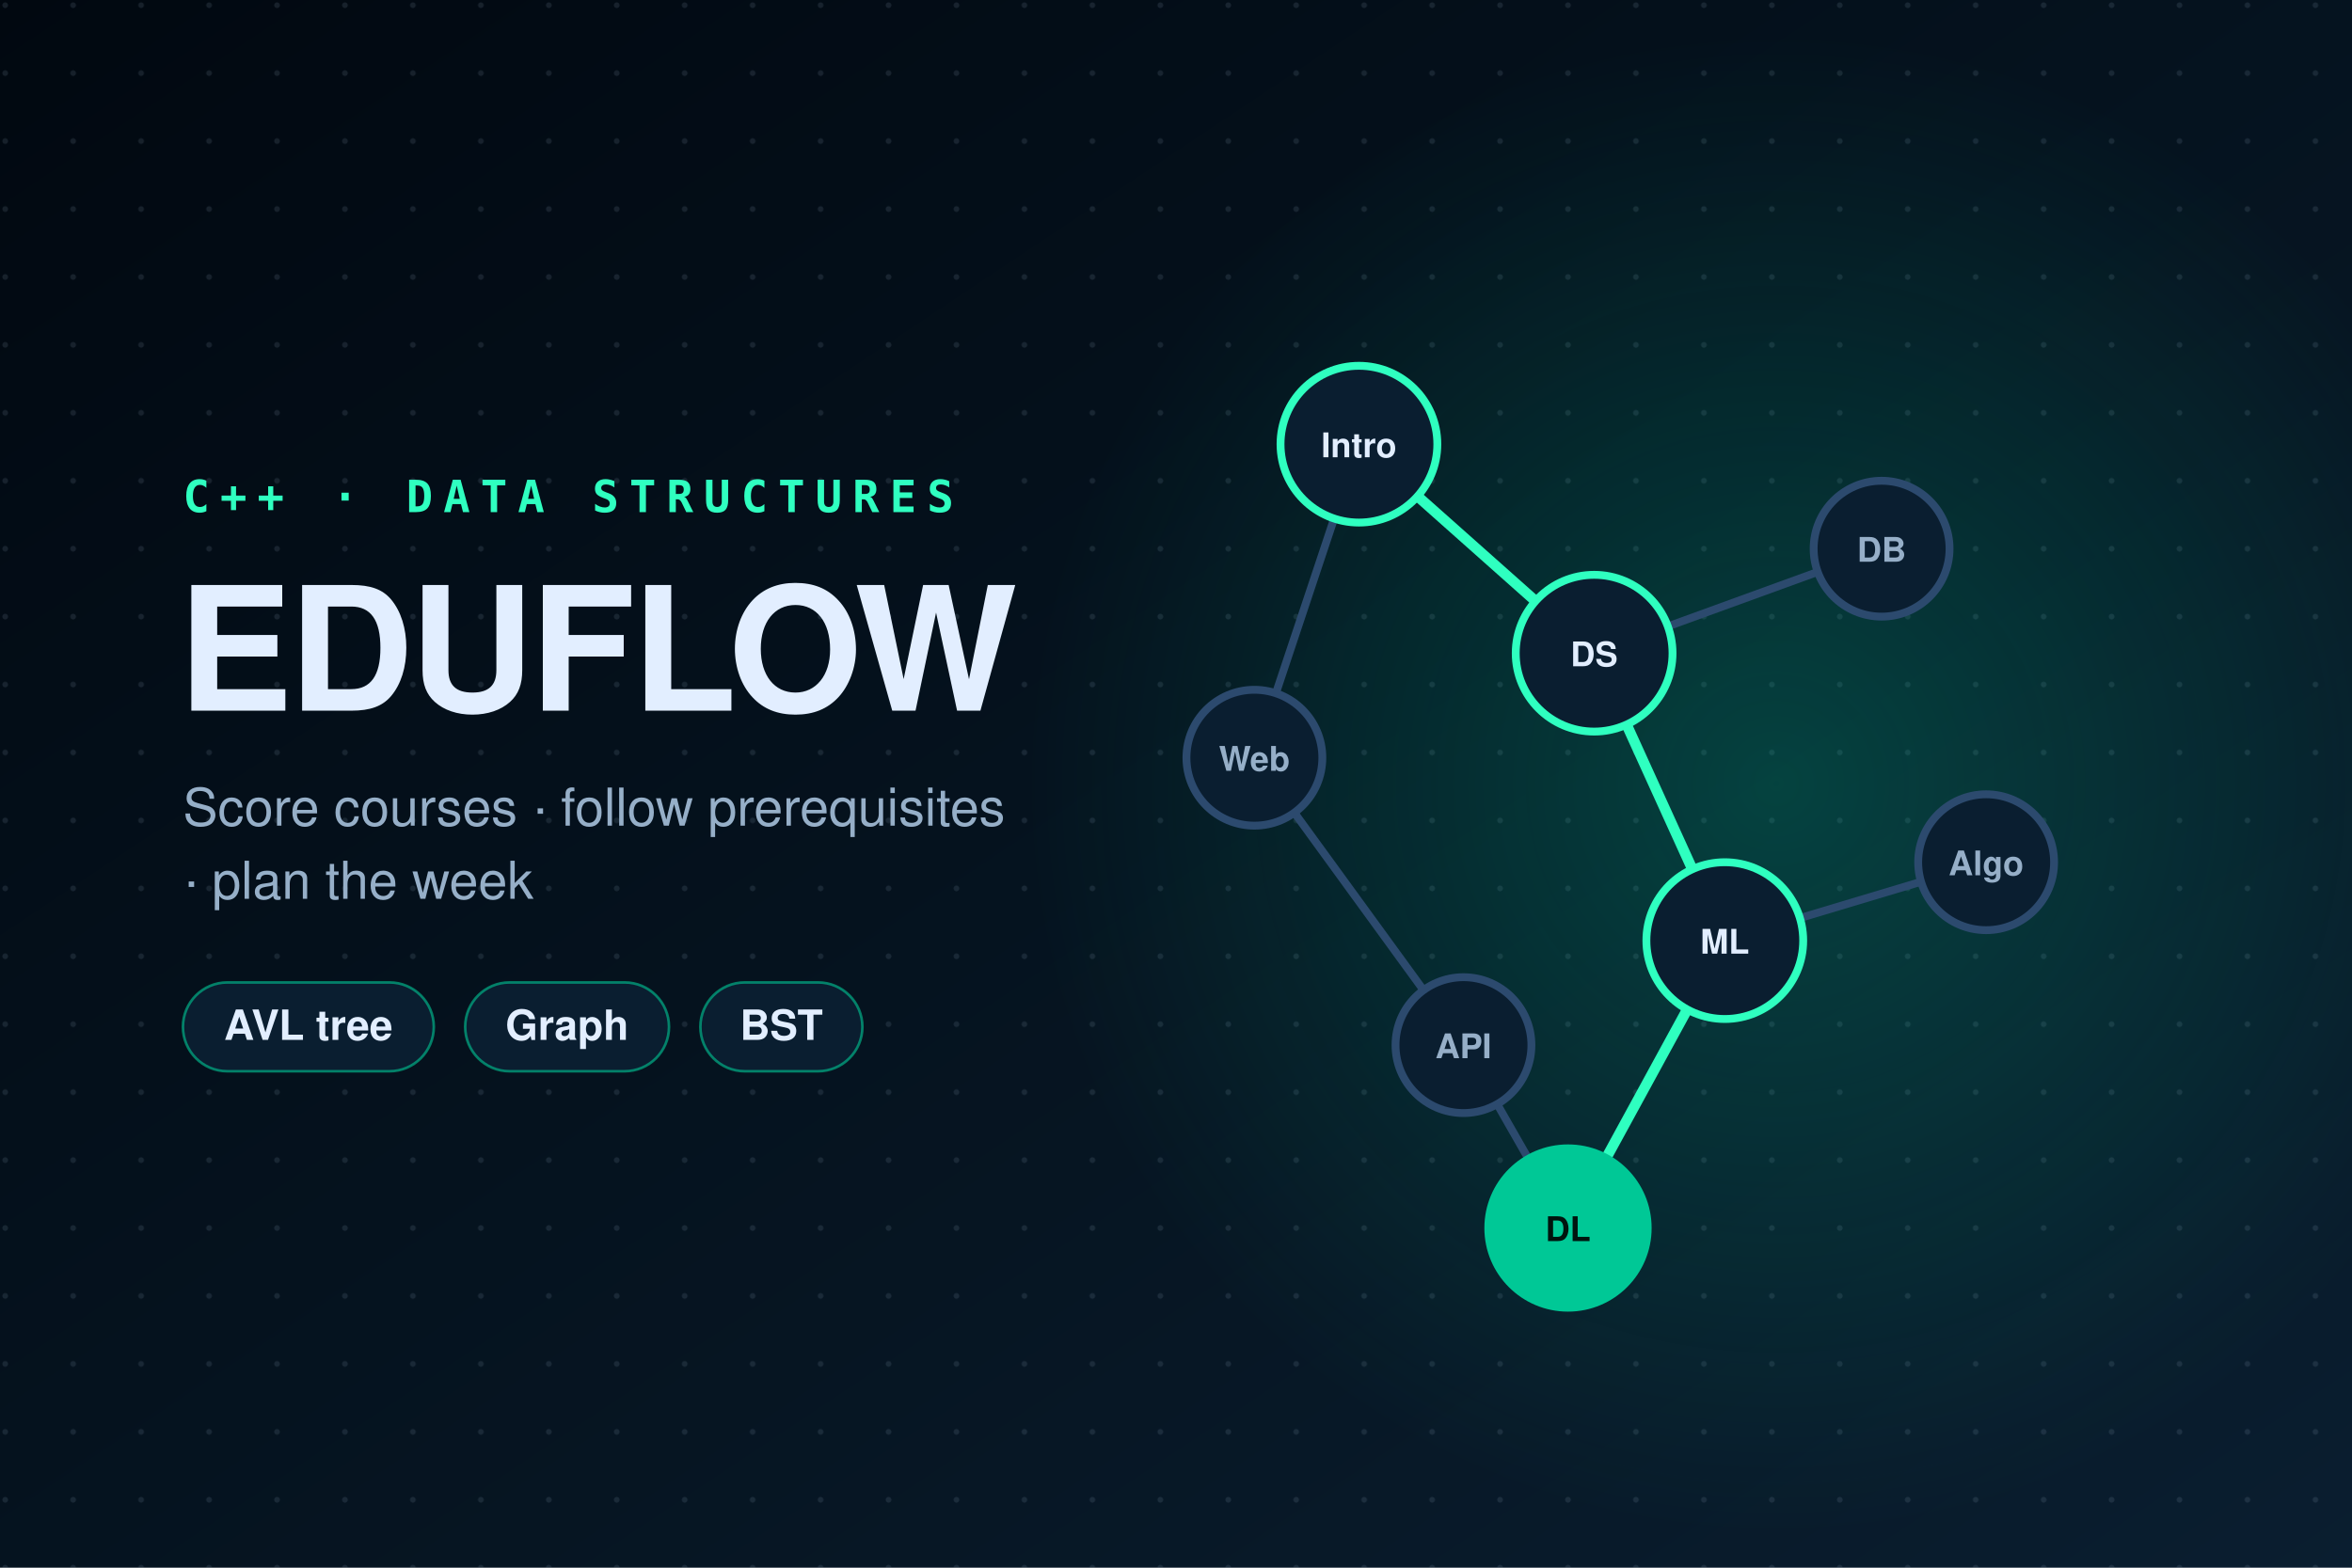
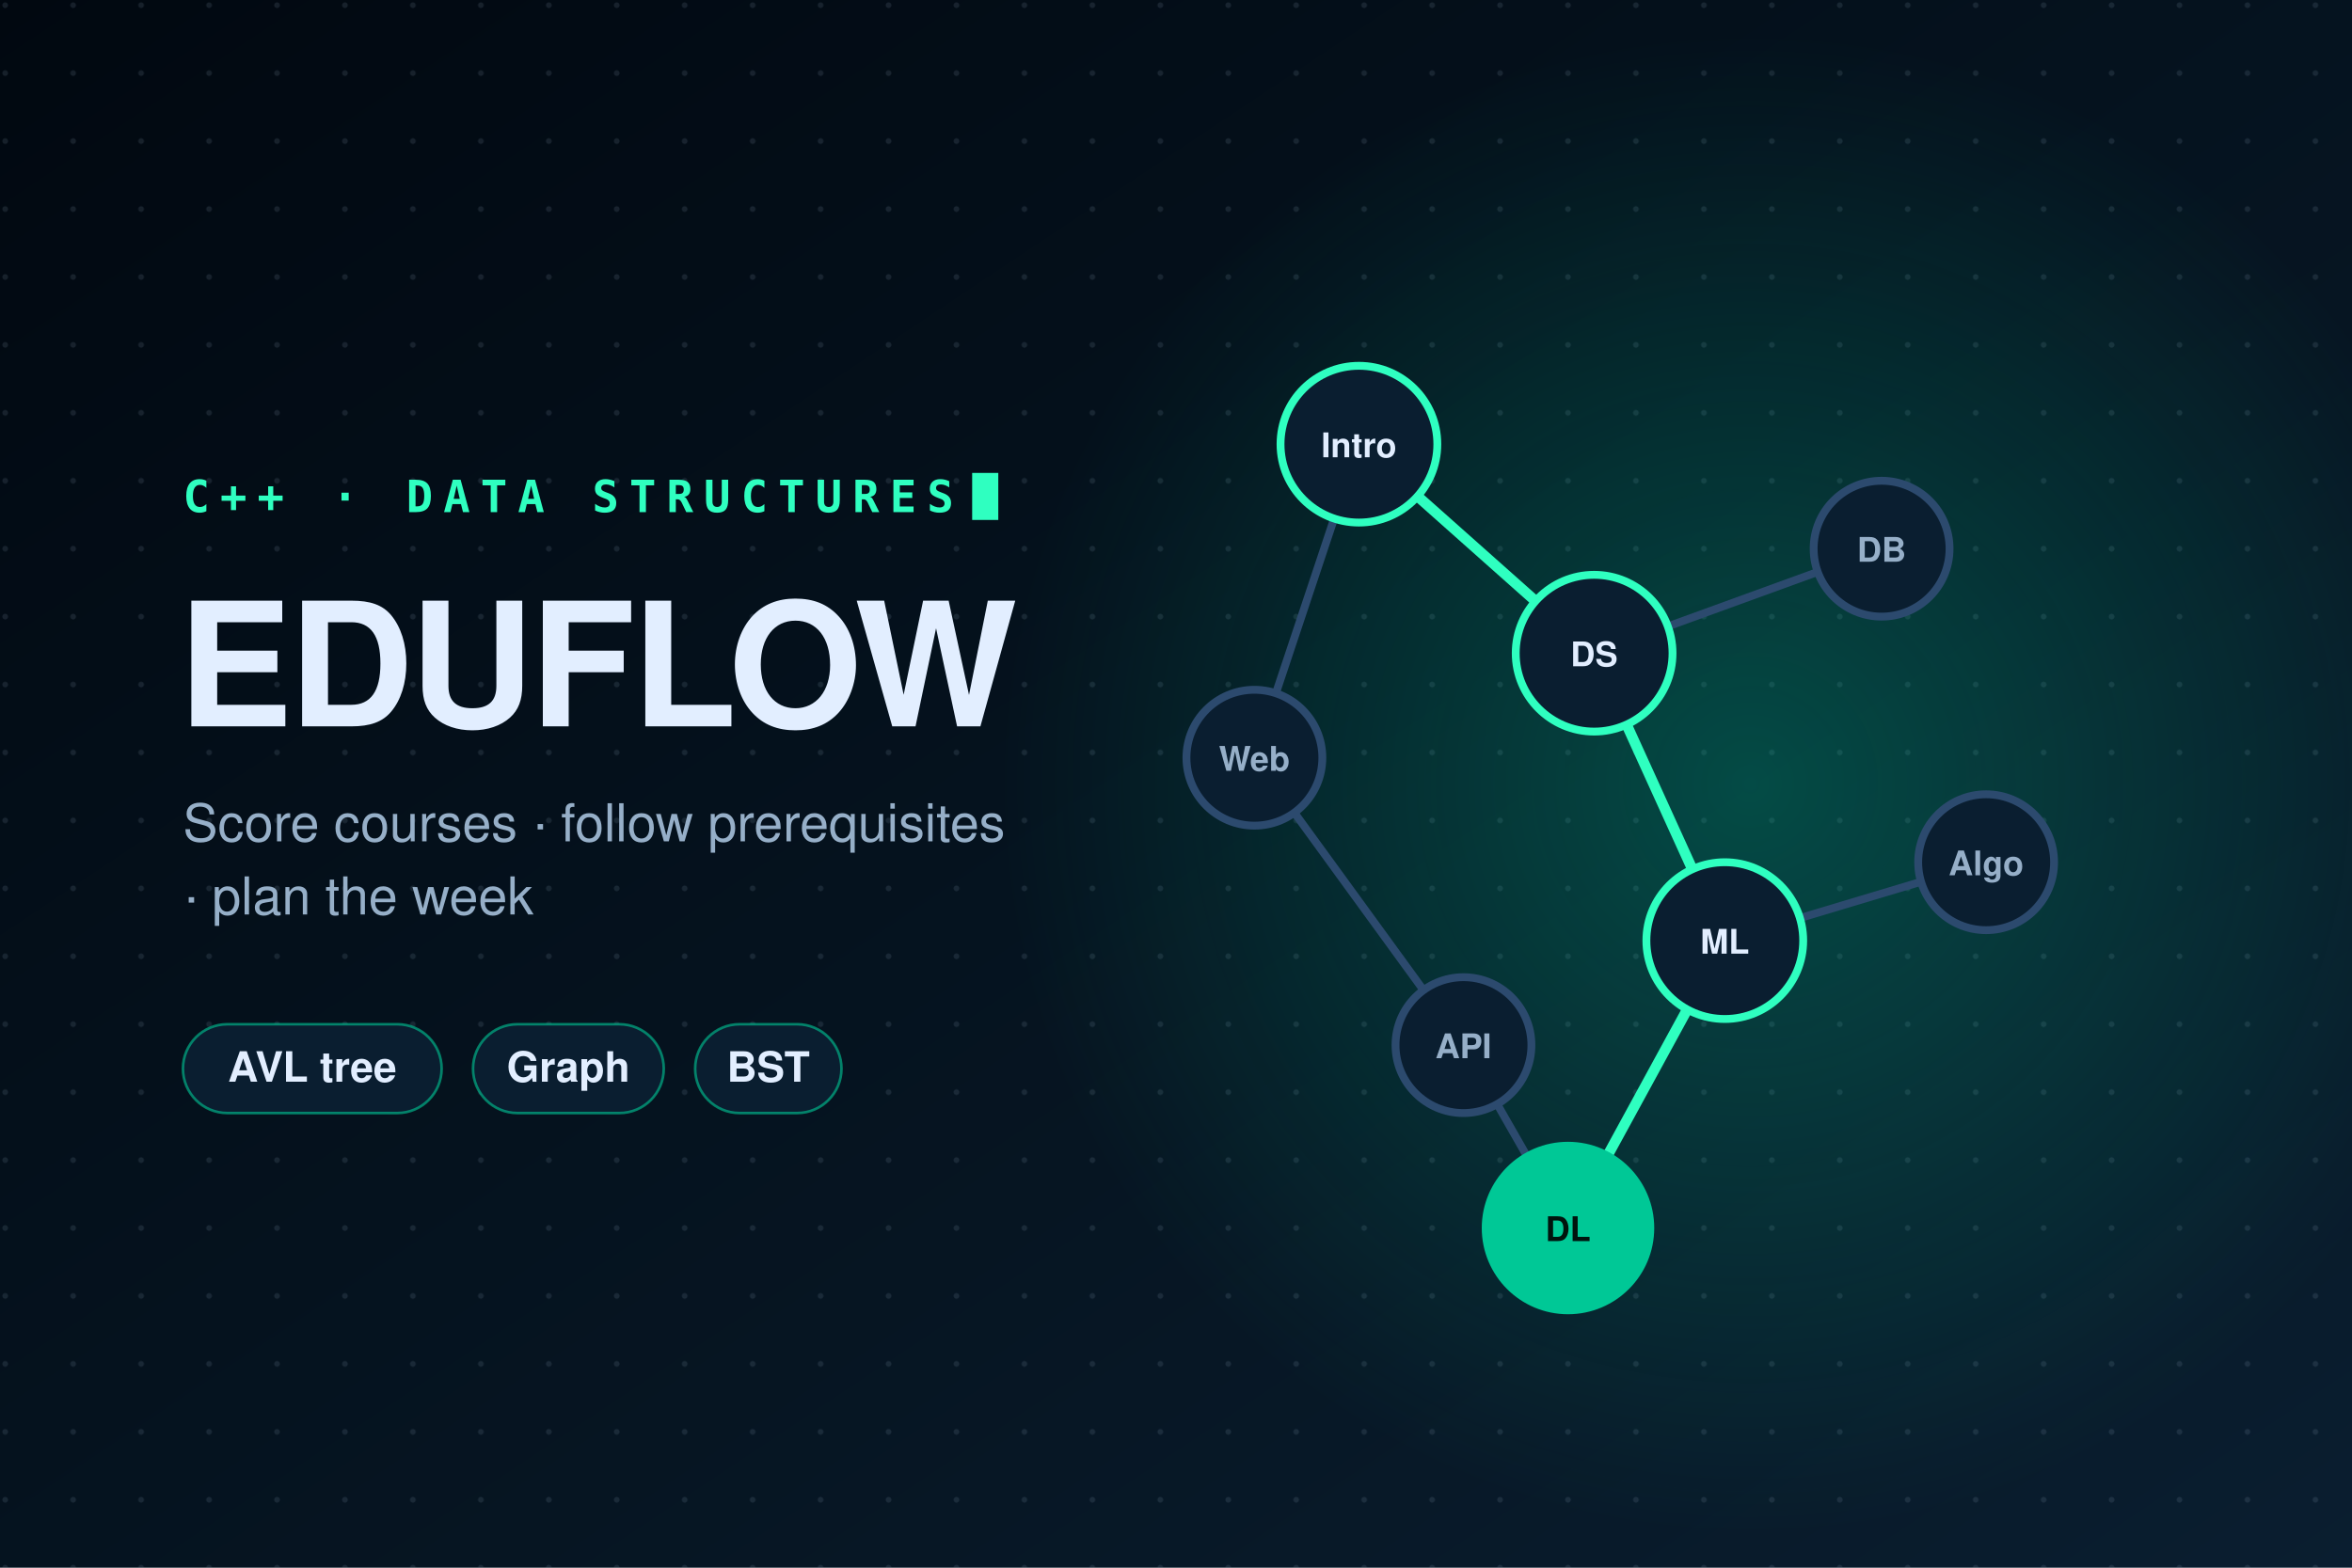
<svg xmlns="http://www.w3.org/2000/svg" viewBox="0 0 900 600" width="900" height="600" role="img" aria-labelledby="t">
+   <style>
+ .up{transform-box:fill-box;transform-origin:50% 100%;animation:up 7s cubic-bezier(.2,.8,.2,1) infinite both}
+ .grow{transform-box:fill-box;transform-origin:0 50%;animation:grow 7s cubic-bezier(.2,.8,.2,1) infinite both}
+ .in{animation:in 7s ease infinite both}
+ .pop{transform-box:fill-box;transform-origin:50% 50%;animation:pop 7s cubic-bezier(.3,1.4,.5,1) infinite both}
+ .ring{transform-box:fill-box;transform-origin:50% 50%;animation:ring 2.4s ease-out infinite}
+ .bob{animation:bob 3.2s ease-in-out infinite alternate}
+ .flow{stroke-dasharray:8 9;animation:flow 1s linear infinite}
+ .caret{animation:blink 1.1s steps(1) infinite}
+ .breathe{transform-box:fill-box;transform-origin:50% 50%;animation:breathe 6s ease-in-out infinite alternate}
+ .sheen{animation:sheen 7s ease-in-out infinite}
+ @keyframes up{0%{transform:scaleY(0)}20%,90%{transform:scaleY(1)}100%{transform:scaleY(0)}}
+ @keyframes grow{0%{transform:scaleX(0)}20%,90%{transform:scaleX(1)}100%{transform:scaleX(0)}}
+ @keyframes in{0%{opacity:0;transform:translateY(10px)}12%,90%{opacity:1;transform:none}100%{opacity:0}}
+ @keyframes pop{0%{opacity:0;transform:scale(0)}10%,90%{opacity:1;transform:scale(1)}100%{opacity:0;transform:scale(.6)}}
+ @keyframes ring{0%{opacity:.8;transform:scale(1)}100%{opacity:0;transform:scale(2.6)}}
+ @keyframes bob{from{transform:translateY(-7px)}to{transform:translateY(7px)}}
+ @keyframes flow{to{stroke-dashoffset:-34}}
+ @keyframes blink{0%{opacity:1}50%{opacity:0}}
+ @keyframes breathe{from{transform:scale(.9);opacity:.75}to{transform:scale(1.08);opacity:1}}
+ @keyframes sheen{0%{transform:translateX(0)}30%,100%{transform:translateX(1500px)}}
+ @media (prefers-reduced-motion:reduce){*{animation:none!important}}
+ .dr369{stroke-dasharray:369;animation:dr369 7s ease-in-out infinite both}@keyframes dr369{0%{stroke-dashoffset:369}30%,88%{stroke-dashoffset:0}100%{stroke-dashoffset:-369}}</style>
  <defs>
    <linearGradient id="bg" x1="0" y1="0" x2="1" y2="1">
      <stop offset="0" stop-color="#010810" />
      <stop offset=".6" stop-color="#061522" />
      <stop offset="1" stop-color="#0a1e30" />
    </linearGradient>
    <radialGradient id="glow" cx=".5" cy=".5" r=".5">
-       <stop offset="0" stop-color="#00c896" stop-opacity=".25" />
+       <stop offset="0" stop-color="#00c896" stop-opacity=".3" />
      <stop offset="1" stop-color="#00c896" stop-opacity="0" />
    </radialGradient>
+     <linearGradient id="sh" x1="0" y1="0" x2="1" y2="0">
+       <stop offset="0" stop-color="#fff" stop-opacity="0" />
+       <stop offset=".5" stop-color="#fff" stop-opacity=".07" />
+       <stop offset="1" stop-color="#fff" stop-opacity="0" />
+     </linearGradient>
    <pattern id="dots" width="26" height="26" patternUnits="userSpaceOnUse">
      <circle cx="2" cy="2" r="1.1" fill="#96afc8" opacity=".14" />
    </pattern>
  </defs>
  <rect width="900" height="600" fill="url(#bg)" />
  <rect width="900" height="600" fill="url(#dots)" />
-   <circle cx="680" cy="300" r="290" fill="url(#glow)" />
+   <circle class="breathe" cx="670" cy="300" r="290" fill="url(#glow)" />
  <g transform="translate(-40 0)">
-     <g stroke="#2c4a6e" stroke-width="3" fill="none">
-       <path d="M560 170 L650 250" />
-       <path d="M560 170 L520 290" />
-       <path d="M650 250 L760 210" />
-       <path d="M650 250 L700 360" />
-       <path d="M520 290 L600 400" />
-       <path d="M700 360 L800 330" />
-       <path d="M700 360 L640 470" />
-       <path d="M600 400 L640 470" />
+     <g stroke="#2c4a6e" stroke-width="3">
+       <line class="in" x1="560" y1="170" x2="650" y2="250" style="animation-delay:0.10s" />
+       <line class="in" x1="560" y1="170" x2="520" y2="290" style="animation-delay:0.15s" />
+       <line class="in" x1="650" y1="250" x2="760" y2="210" style="animation-delay:0.20s" />
+       <line class="in" x1="650" y1="250" x2="700" y2="360" style="animation-delay:0.25s" />
+       <line class="in" x1="520" y1="290" x2="600" y2="400" style="animation-delay:0.30s" />
+       <line class="in" x1="700" y1="360" x2="800" y2="330" style="animation-delay:0.35s" />
+       <line class="in" x1="700" y1="360" x2="640" y2="470" style="animation-delay:0.40s" />
+       <line class="in" x1="600" y1="400" x2="640" y2="470" style="animation-delay:0.45s" />
    </g>
-     <g stroke="#2fffc0" stroke-width="4" fill="none" stroke-linecap="round">
-       <path d="M560 170 L650 250 L700 360 L640 470" />
-     </g>
+     <path class="dr369" d="M560 170 L650 250 L700 360 L640 470" fill="none" stroke="#2fffc0" stroke-width="4" stroke-linecap="round" stroke-linejoin="round" style="animation-delay:0.60s" />
    <g font-family="-apple-system, 'Segoe UI', Helvetica, Arial, sans-serif" font-size="13" font-weight="700" text-anchor="middle">
-       <circle cx="560" cy="170" r="30" fill="#0a1e30" stroke="#2fffc0" stroke-width="3" />
-       <text x="560" y="175" fill="#e2eeff">Intro</text>
-       <circle cx="650" cy="250" r="30" fill="#0a1e30" stroke="#2fffc0" stroke-width="3" />
-       <text x="650" y="255" fill="#e2eeff">DS</text>
-       <circle cx="520" cy="290" r="26" fill="#0a1e30" stroke="#2c4a6e" stroke-width="3" />
-       <text x="520" y="295" fill="#96afc8">Web</text>
-       <circle cx="760" cy="210" r="26" fill="#0a1e30" stroke="#2c4a6e" stroke-width="3" />
-       <text x="760" y="215" fill="#96afc8">DB</text>
-       <circle cx="700" cy="360" r="30" fill="#0a1e30" stroke="#2fffc0" stroke-width="3" />
-       <text x="700" y="365" fill="#e2eeff">ML</text>
-       <circle cx="600" cy="400" r="26" fill="#0a1e30" stroke="#2c4a6e" stroke-width="3" />
-       <text x="600" y="405" fill="#96afc8">API</text>
-       <circle cx="800" cy="330" r="26" fill="#0a1e30" stroke="#2c4a6e" stroke-width="3" />
-       <text x="800" y="335" fill="#96afc8">Algo</text>
-       <circle cx="640" cy="470" r="32" fill="#00c896" />
-       <text x="640" y="475" fill="#00140e">DL</text>
+       <g class="pop" style="animation-delay:0.30s">
+         <circle cx="560" cy="170" r="30" fill="#0a1e30" stroke="#2fffc0" stroke-width="3" />
+         <text x="560" y="175" fill="#e2eeff">Intro</text>
+       </g>
+       <g class="pop" style="animation-delay:0.50s">
+         <circle cx="520" cy="290" r="26" fill="#0a1e30" stroke="#2c4a6e" stroke-width="3" />
+         <text x="520" y="295" fill="#96afc8">Web</text>
+       </g>
+       <g class="pop" style="animation-delay:0.60s">
+         <circle cx="760" cy="210" r="26" fill="#0a1e30" stroke="#2c4a6e" stroke-width="3" />
+         <text x="760" y="215" fill="#96afc8">DB</text>
+       </g>
+       <g class="pop" style="animation-delay:1.00s">
+         <circle cx="650" cy="250" r="30" fill="#0a1e30" stroke="#2fffc0" stroke-width="3" />
+         <text x="650" y="255" fill="#e2eeff">DS</text>
+       </g>
+       <g class="pop" style="animation-delay:0.70s">
+         <circle cx="800" cy="330" r="26" fill="#0a1e30" stroke="#2c4a6e" stroke-width="3" />
+         <text x="800" y="335" fill="#96afc8">Algo</text>
+       </g>
+       <g class="pop" style="animation-delay:0.80s">
+         <circle cx="600" cy="400" r="26" fill="#0a1e30" stroke="#2c4a6e" stroke-width="3" />
+         <text x="600" y="405" fill="#96afc8">API</text>
+       </g>
+       <g class="pop" style="animation-delay:1.60s">
+         <circle cx="700" cy="360" r="30" fill="#0a1e30" stroke="#2fffc0" stroke-width="3" />
+         <text x="700" y="365" fill="#e2eeff">ML</text>
+       </g>
+       <circle class="ring" cx="640" cy="470" r="32" fill="none" stroke="#00c896" stroke-width="2" />
+       <g class="pop" style="animation-delay:2.20s">
+         <circle cx="640" cy="470" r="32" fill="#00c896" />
+         <text x="640" y="475" fill="#00140e">DL</text>
+       </g>
    </g>
  </g>
  <g transform="translate(0 46)">
    <text x="70" y="150" font-family="ui-monospace, Menlo, Consolas, monospace" font-size="17" font-weight="700" fill="#2fffc0" letter-spacing="4">C++ · DATA STRUCTURES</text>
-     <text x="68" y="226" font-family="-apple-system, 'Segoe UI', Helvetica, Arial, sans-serif" font-size="66" font-weight="800" fill="#e2eeff" letter-spacing="-1.5">EDUFLOW</text>
-     <text x="70" y="270" font-family="-apple-system, 'Segoe UI', Helvetica, Arial, sans-serif" font-size="20" fill="#96afc8">Score courses · follow prerequisites</text>
-     <text x="70" y="298" font-family="-apple-system, 'Segoe UI', Helvetica, Arial, sans-serif" font-size="20" fill="#96afc8">· plan the week</text>
+     <rect class="caret" x="372" y="135" width="10" height="18" fill="#2fffc0" />
+     <text x="68" y="232" font-family="-apple-system, 'Segoe UI', Helvetica, Arial, sans-serif" font-size="66" font-weight="800" fill="#e2eeff" letter-spacing="-1.5">EDUFLOW</text>
+     <text x="70" y="276" font-family="-apple-system, 'Segoe UI', Helvetica, Arial, sans-serif" font-size="20" fill="#96afc8">Score courses · follow prerequisites</text>
+     <text x="70" y="304" font-family="-apple-system, 'Segoe UI', Helvetica, Arial, sans-serif" font-size="20" fill="#96afc8">· plan the week</text>
    <g font-family="-apple-system, 'Segoe UI', Helvetica, Arial, sans-serif" font-size="16" font-weight="700">
-       <rect x="70" y="330" width="96" height="34" rx="17" fill="#0a1e30" stroke="#00c896" stroke-opacity=".6" />
-       <text x="118" y="352" text-anchor="middle" fill="#e2eeff">AVL tree</text>
-       <rect x="178" y="330" width="78" height="34" rx="17" fill="#0a1e30" stroke="#00c896" stroke-opacity=".6" />
-       <text x="217" y="352" text-anchor="middle" fill="#e2eeff">Graph</text>
-       <rect x="268" y="330" width="62" height="34" rx="17" fill="#0a1e30" stroke="#00c896" stroke-opacity=".6" />
-       <text x="299" y="352" text-anchor="middle" fill="#e2eeff">BST</text>
+       <rect x="70" y="346" width="99" height="34" rx="17" fill="#0a1e30" stroke="#00c896" stroke-opacity=".6" />
+       <text x="119.5" y="368" text-anchor="middle" fill="#e2eeff">AVL tree</text>
+       <rect x="181" y="346" width="73" height="34" rx="17" fill="#0a1e30" stroke="#00c896" stroke-opacity=".6" />
+       <text x="217.5" y="368" text-anchor="middle" fill="#e2eeff">Graph</text>
+       <rect x="266" y="346" width="56" height="34" rx="17" fill="#0a1e30" stroke="#00c896" stroke-opacity=".6" />
+       <text x="294" y="368" text-anchor="middle" fill="#e2eeff">BST</text>
    </g>
  </g>
+   <g transform="skewX(-18)">
+     <rect class="sheen" x="-420" y="0" width="220" height="600" fill="url(#sh)" />
+   </g>
</svg>
